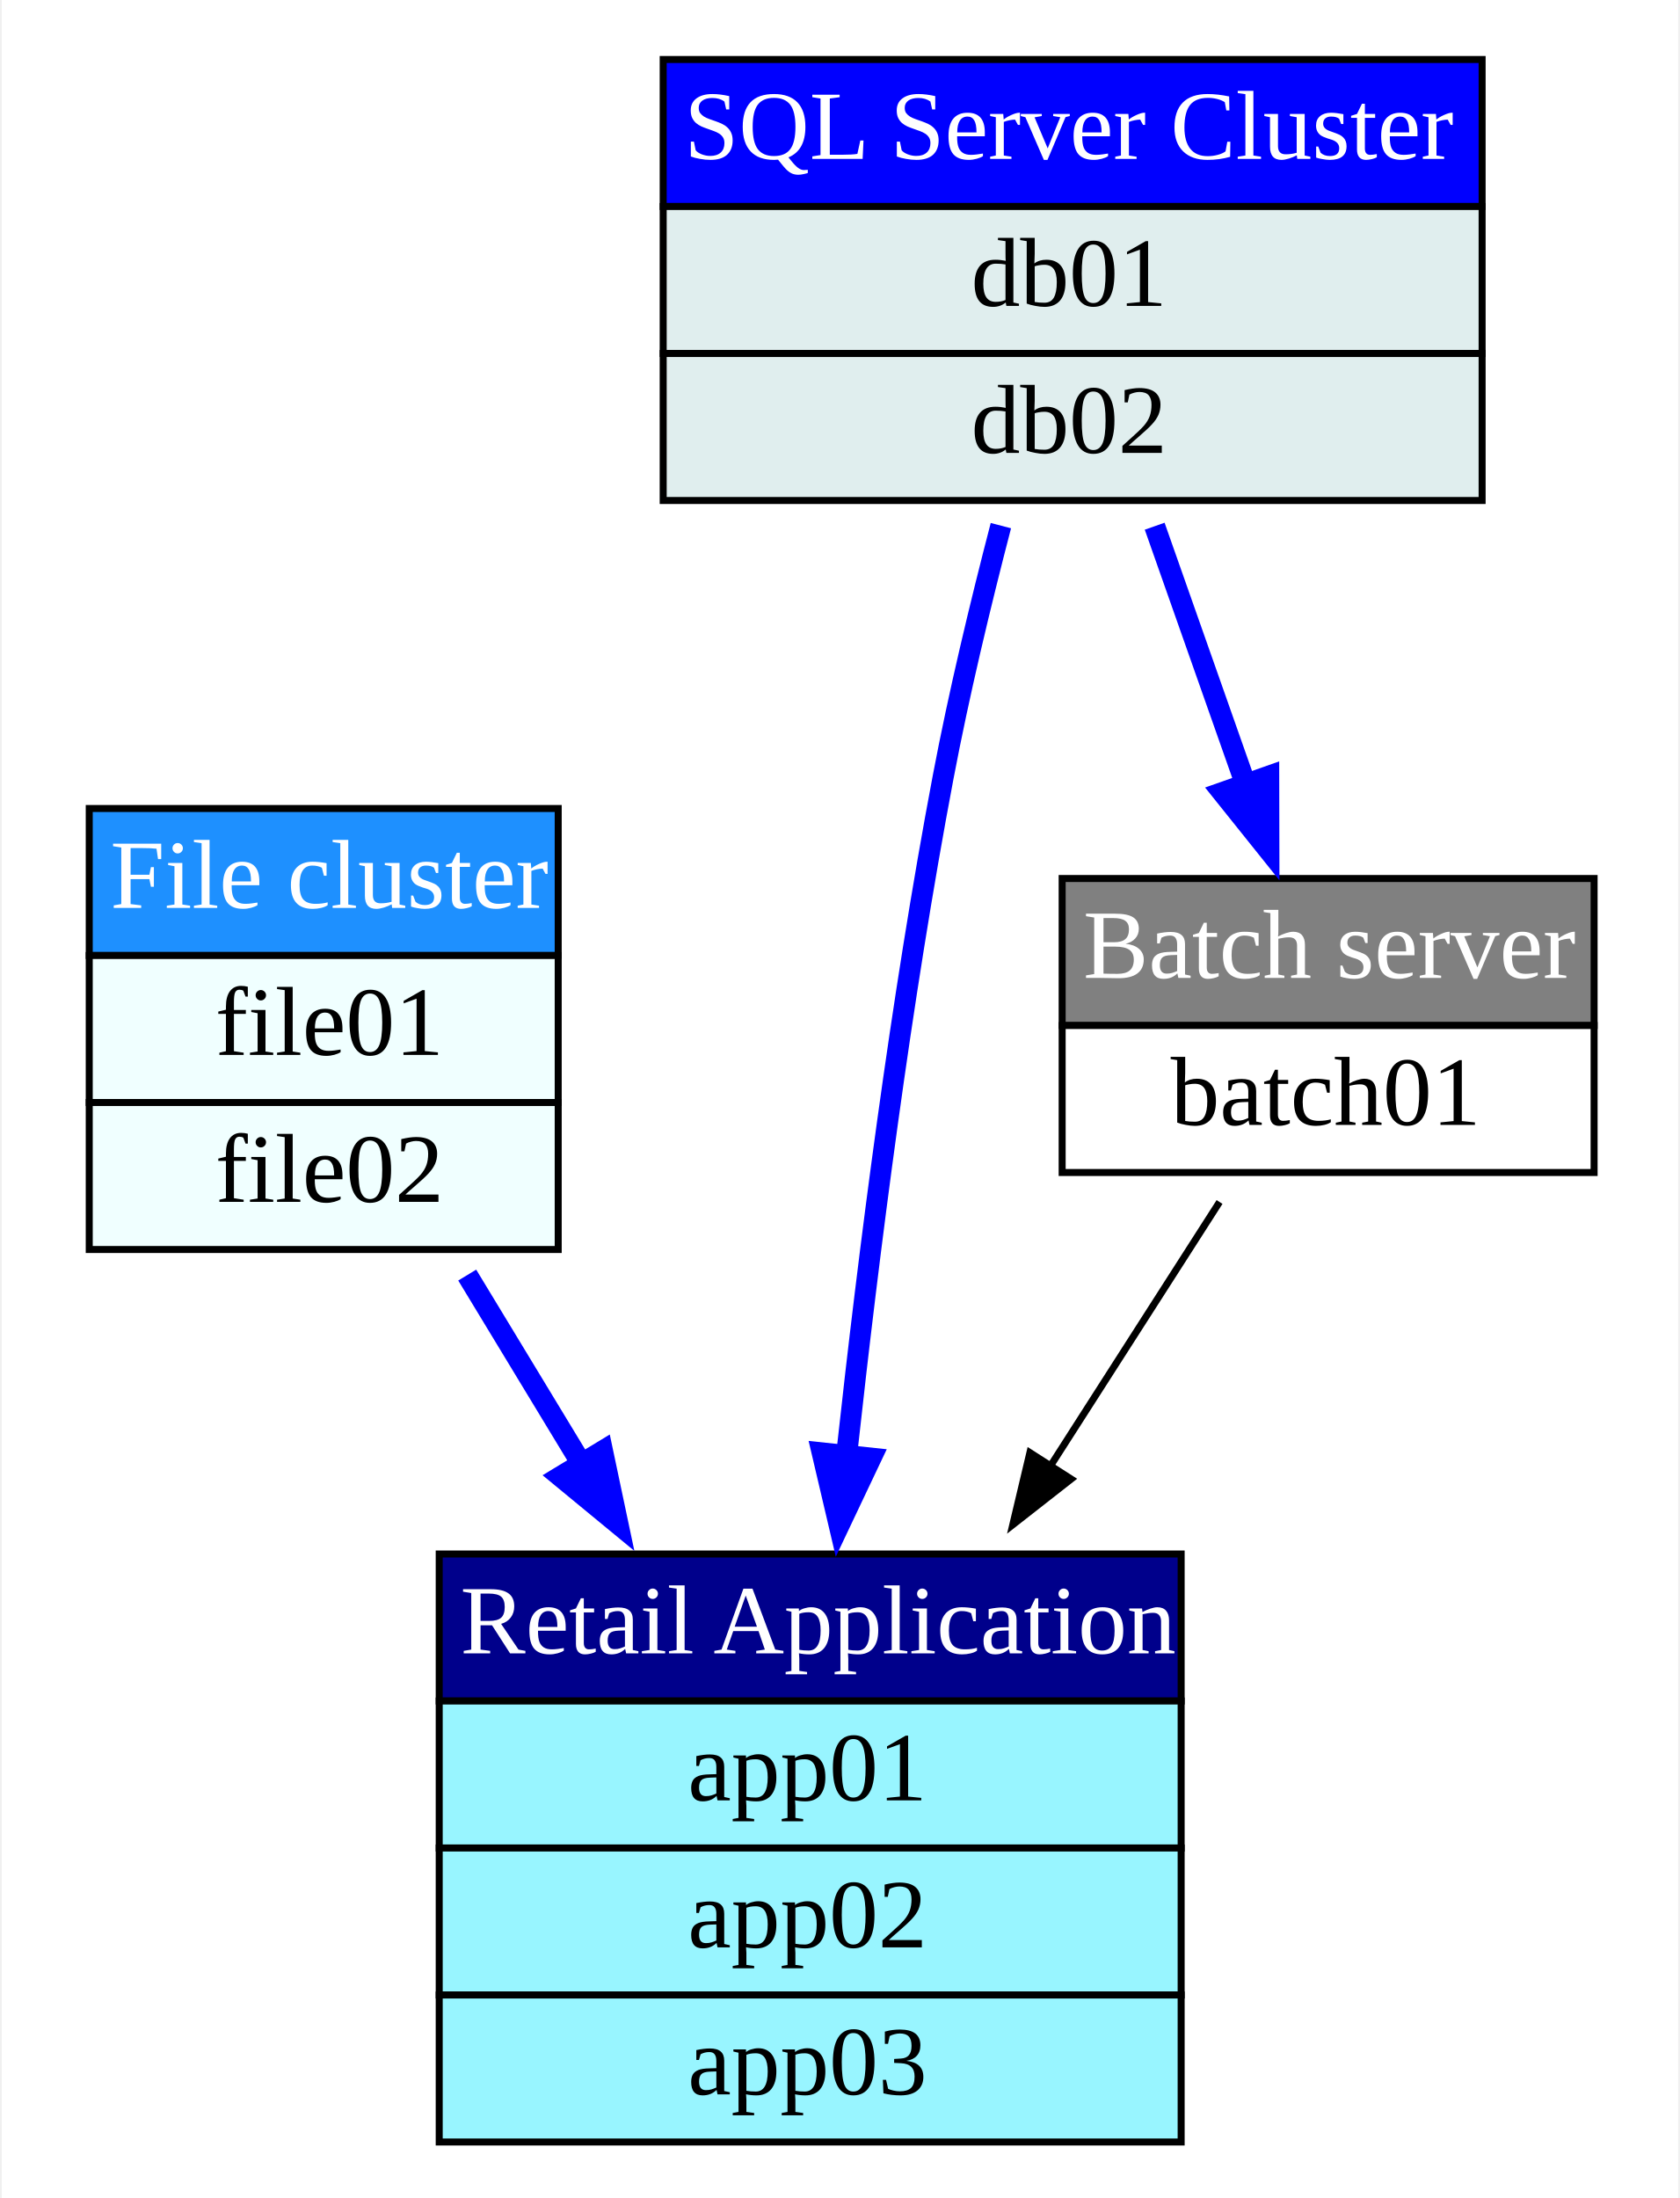
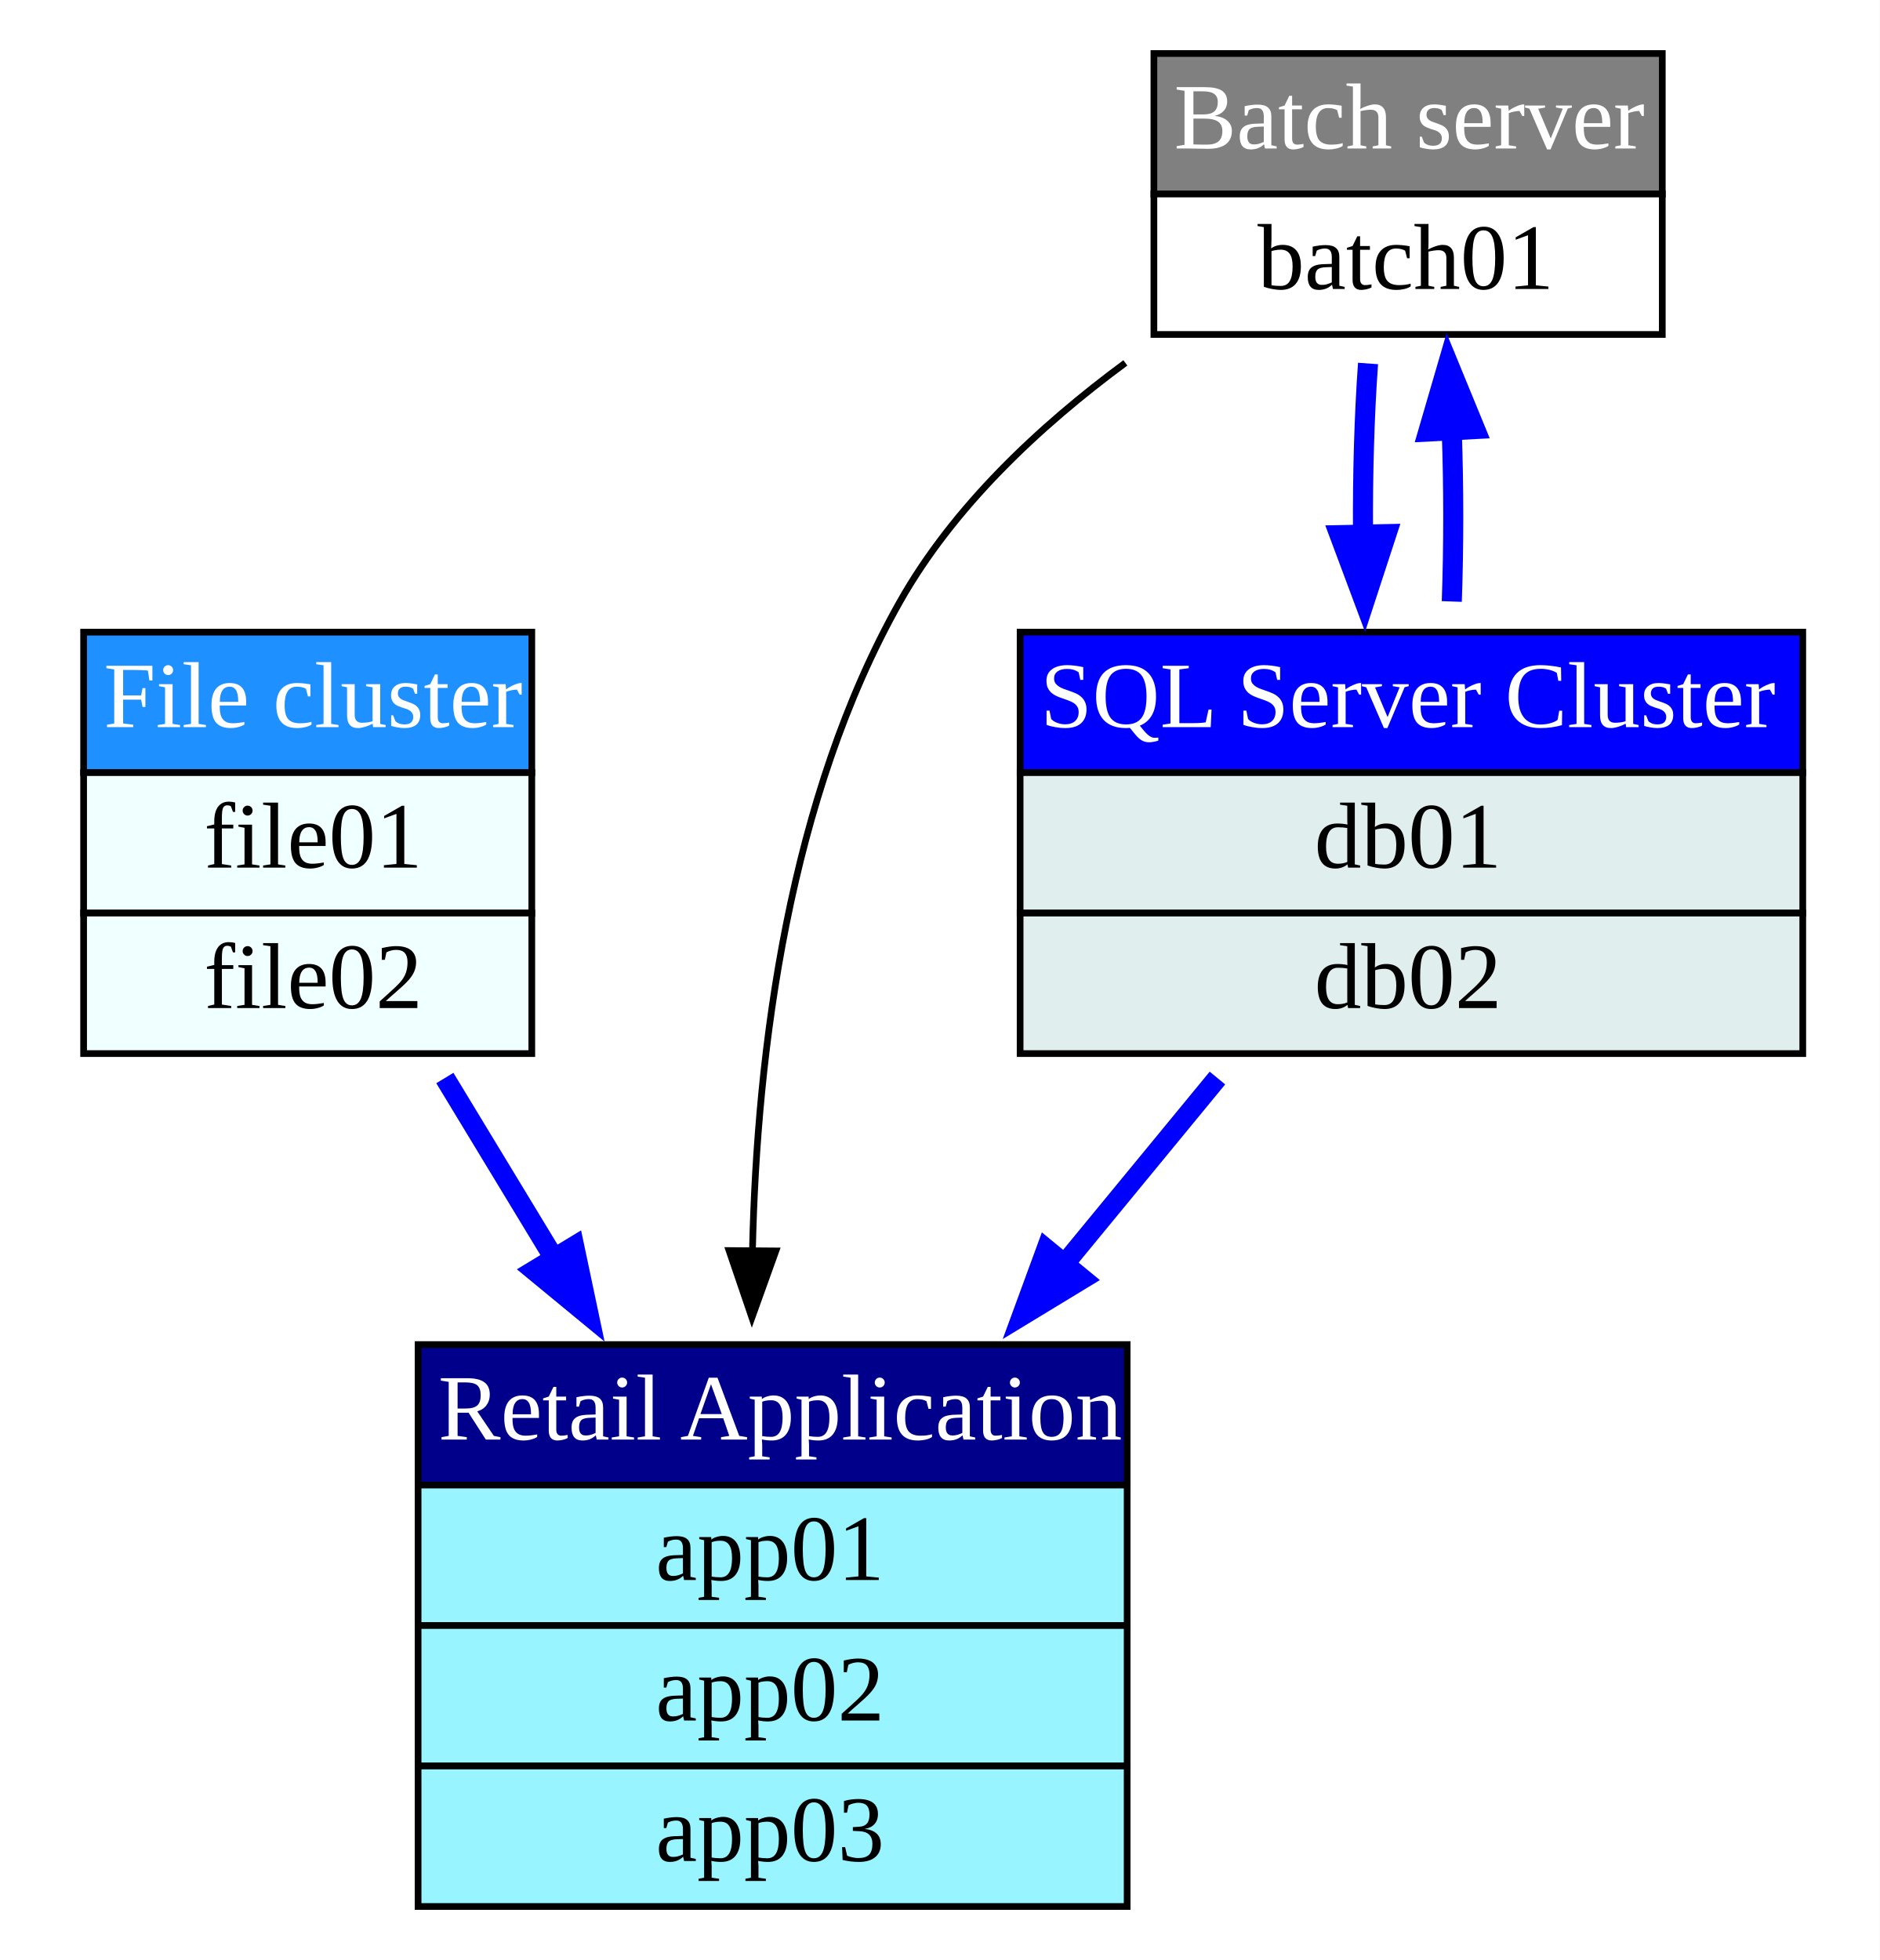
- <svg xmlns="http://www.w3.org/2000/svg" xmlns:xlink="http://www.w3.org/1999/xlink" width="240pt" height="314pt" viewBox="0.00 0.00 239.50 314.00">
-   <g id="graph0" class="graph" transform="scale(1 1) rotate(0) translate(4 310)">
-     <polygon fill="white" stroke="none" points="-4,4 -4,-310 235.5,-310 235.5,4 -4,4" />
+ <svg xmlns="http://www.w3.org/2000/svg" xmlns:xlink="http://www.w3.org/1999/xlink" width="281pt" height="293pt" viewBox="0.00 0.00 281.00 293.00">
+   <g id="graph0" class="graph" transform="scale(1 1) rotate(0) translate(4 289)">
+     <polygon fill="white" stroke="none" points="-4,4 -4,-289 277,-289 277,4 -4,4" />
    <g id="node1" class="node">
      <g id="a_node1">
-         <a xlink:href="http://morticia.dk" xlink:title="&lt;TABLE&gt;">
+         <a xlink:href="https://github.com/Kimbahir/ServiceTree" xlink:title="&lt;TABLE&gt;">
          <polygon fill="#00008b" stroke="none" points="58.5,-67 58.5,-88 164.5,-88 164.5,-67 58.5,-67" />
          <polygon fill="none" stroke="black" points="58.5,-67 58.5,-88 164.5,-88 164.5,-67 58.5,-67" />
          <text text-anchor="start" x="61.5" y="-73.8" font-family="Times New Roman,serif" font-size="14.00" fill="white">Retail Application</text>
          <polygon fill="#98f5ff" stroke="none" points="58.5,-46 58.5,-67 164.5,-67 164.5,-46 58.5,-46" />
          <polygon fill="none" stroke="black" points="58.5,-46 58.5,-67 164.5,-67 164.5,-46 58.5,-46" />
          <text text-anchor="start" x="94" y="-52.8" font-family="Times New Roman,serif" font-size="14.00">app01</text>
          <polygon fill="#98f5ff" stroke="none" points="58.5,-25 58.5,-46 164.5,-46 164.5,-25 58.5,-25" />
          <polygon fill="none" stroke="black" points="58.5,-25 58.5,-46 164.5,-46 164.5,-25 58.5,-25" />
          <text text-anchor="start" x="94" y="-31.8" font-family="Times New Roman,serif" font-size="14.00">app02</text>
          <polygon fill="#98f5ff" stroke="none" points="58.5,-4 58.5,-25 164.5,-25 164.5,-4 58.5,-4" />
          <polygon fill="none" stroke="black" points="58.5,-4 58.5,-25 164.5,-25 164.5,-4 58.5,-4" />
          <text text-anchor="start" x="94" y="-10.8" font-family="Times New Roman,serif" font-size="14.00">app03</text>
        </a>
      </g>
    </g>
    <g id="node2" class="node">
      <g id="a_node2">
-         <a xlink:href="http://morticia.dk" xlink:title="&lt;TABLE&gt;">
+         <a xlink:href="https://github.com/Kimbahir/ServiceTree" xlink:title="&lt;TABLE&gt;">
          <polygon fill="#1e90ff" stroke="none" points="8.5,-173.5 8.5,-194.5 75.5,-194.5 75.5,-173.5 8.5,-173.5" />
          <polygon fill="none" stroke="black" points="8.5,-173.5 8.5,-194.5 75.5,-194.5 75.5,-173.5 8.5,-173.5" />
          <text text-anchor="start" x="11.5" y="-180.3" font-family="Times New Roman,serif" font-size="14.00" fill="white">File cluster</text>
          <polygon fill="azure" stroke="none" points="8.5,-152.5 8.5,-173.5 75.5,-173.5 75.5,-152.5 8.5,-152.5" />
          <polygon fill="none" stroke="black" points="8.5,-152.5 8.5,-173.5 75.5,-173.5 75.5,-152.5 8.5,-152.5" />
          <text text-anchor="start" x="26.5" y="-159.3" font-family="Times New Roman,serif" font-size="14.00">file01</text>
          <polygon fill="azure" stroke="none" points="8.5,-131.5 8.5,-152.5 75.5,-152.5 75.5,-131.5 8.5,-131.5" />
          <polygon fill="none" stroke="black" points="8.5,-131.5 8.5,-152.5 75.5,-152.5 75.5,-131.5 8.5,-131.5" />
          <text text-anchor="start" x="26.5" y="-138.3" font-family="Times New Roman,serif" font-size="14.00">file02</text>
        </a>
      </g>
    </g>
-     <g id="edge3" class="edge">
+     <g id="edge4" class="edge">
      <path fill="none" stroke="blue" stroke-width="3" d="M62.502,-127.846C67.629,-119.387 73.236,-110.135 78.767,-101.009" />
      <polygon fill="blue" stroke="blue" stroke-width="3" points="81.839,-102.694 84.029,-92.328 75.853,-99.065 81.839,-102.694" />
    </g>
    <g id="node3" class="node">
      <g id="a_node3">
-         <a xlink:href="http://morticia.dk" xlink:title="&lt;TABLE&gt;">
-           <polygon fill="grey" stroke="none" points="147.5,-163.5 147.5,-184.5 223.5,-184.5 223.5,-163.5 147.5,-163.5" />
-           <polygon fill="none" stroke="black" points="147.5,-163.5 147.5,-184.5 223.5,-184.5 223.5,-163.5 147.5,-163.5" />
-           <text text-anchor="start" x="150.5" y="-170.3" font-family="Times New Roman,serif" font-size="14.00" fill="white">Batch server</text>
-           <polygon fill="white" stroke="none" points="147.5,-142.5 147.5,-163.5 223.5,-163.5 223.5,-142.5 147.5,-142.5" />
-           <polygon fill="none" stroke="black" points="147.5,-142.5 147.5,-163.5 223.5,-163.5 223.5,-142.5 147.5,-142.5" />
-           <text text-anchor="start" x="163" y="-149.3" font-family="Times New Roman,serif" font-size="14.00">batch01</text>
+         <a xlink:href="https://github.com/Kimbahir/ServiceTree" xlink:title="&lt;TABLE&gt;">
+           <polygon fill="grey" stroke="none" points="168.5,-260 168.5,-281 244.5,-281 244.5,-260 168.5,-260" />
+           <polygon fill="none" stroke="black" points="168.5,-260 168.5,-281 244.5,-281 244.5,-260 168.5,-260" />
+           <text text-anchor="start" x="171.5" y="-266.8" font-family="Times New Roman,serif" font-size="14.00" fill="white">Batch server</text>
+           <polygon fill="white" stroke="none" points="168.5,-239 168.5,-260 244.5,-260 244.5,-239 168.5,-239" />
+           <polygon fill="none" stroke="black" points="168.5,-239 168.5,-260 244.5,-260 244.5,-239 168.5,-239" />
+           <text text-anchor="start" x="184" y="-245.8" font-family="Times New Roman,serif" font-size="14.00">batch01</text>
        </a>
      </g>
    </g>
-     <g id="edge4" class="edge">
-       <path fill="none" stroke="black" d="M169.987,-138.287C162.964,-127.326 154.361,-113.898 145.936,-100.749" />
-       <polygon fill="black" stroke="black" points="148.786,-98.708 140.444,-92.176 142.892,-102.484 148.786,-98.708" />
+     <g id="edge5" class="edge">
+       <path fill="none" stroke="black" d="M164.234,-234.752C151.36,-225.258 138.509,-213.204 130.5,-199 114.011,-169.758 109.164,-132.397 108.486,-102.034" />
+       <polygon fill="black" stroke="black" points="111.986,-101.998 108.406,-92.027 104.986,-102.055 111.986,-101.998" />
    </g>
    <g id="node4" class="node">
      <g id="a_node4">
-         <a xlink:href="http://morticia.dk" xlink:title="&lt;TABLE&gt;">
-           <polygon fill="blue" stroke="none" points="90.5,-280.5 90.5,-301.5 207.5,-301.5 207.5,-280.5 90.5,-280.5" />
-           <polygon fill="none" stroke="black" points="90.5,-280.5 90.5,-301.5 207.5,-301.5 207.5,-280.5 90.5,-280.5" />
-           <text text-anchor="start" x="93.5" y="-287.3" font-family="Times New Roman,serif" font-size="14.00" fill="white">SQL Server Cluster</text>
-           <polygon fill="#e0eeee" stroke="none" points="90.5,-259.5 90.5,-280.5 207.5,-280.5 207.5,-259.5 90.5,-259.5" />
-           <polygon fill="none" stroke="black" points="90.5,-259.5 90.5,-280.5 207.5,-280.5 207.5,-259.5 90.5,-259.5" />
-           <text text-anchor="start" x="134.5" y="-266.3" font-family="Times New Roman,serif" font-size="14.00">db01</text>
-           <polygon fill="#e0eeee" stroke="none" points="90.5,-238.5 90.5,-259.5 207.5,-259.5 207.5,-238.5 90.5,-238.5" />
-           <polygon fill="none" stroke="black" points="90.5,-238.5 90.5,-259.5 207.5,-259.5 207.5,-238.5 90.5,-238.5" />
-           <text text-anchor="start" x="134.5" y="-245.3" font-family="Times New Roman,serif" font-size="14.00">db02</text>
+         <a xlink:href="https://github.com/Kimbahir/ServiceTree" xlink:title="&lt;TABLE&gt;">
+           <polygon fill="blue" stroke="none" points="148.5,-173.5 148.5,-194.5 265.5,-194.5 265.5,-173.5 148.5,-173.5" />
+           <polygon fill="none" stroke="black" points="148.5,-173.5 148.5,-194.5 265.5,-194.5 265.5,-173.5 148.5,-173.5" />
+           <text text-anchor="start" x="151.5" y="-180.3" font-family="Times New Roman,serif" font-size="14.00" fill="white">SQL Server Cluster</text>
+           <polygon fill="#e0eeee" stroke="none" points="148.5,-152.5 148.5,-173.5 265.5,-173.5 265.5,-152.5 148.5,-152.5" />
+           <polygon fill="none" stroke="black" points="148.5,-152.5 148.5,-173.5 265.5,-173.5 265.5,-152.5 148.5,-152.5" />
+           <text text-anchor="start" x="192.5" y="-159.3" font-family="Times New Roman,serif" font-size="14.00">db01</text>
+           <polygon fill="#e0eeee" stroke="none" points="148.5,-131.5 148.5,-152.5 265.5,-152.5 265.5,-131.5 148.5,-131.5" />
+           <polygon fill="none" stroke="black" points="148.5,-131.5 148.5,-152.5 265.5,-152.5 265.5,-131.5 148.5,-131.5" />
+           <text text-anchor="start" x="192.5" y="-138.3" font-family="Times New Roman,serif" font-size="14.00">db02</text>
        </a>
      </g>
    </g>
+     <g id="edge2" class="edge">
+       <path fill="none" stroke="blue" stroke-width="3" d="M200.512,-234.664C199.95,-226.881 199.699,-218.004 199.758,-209.243" />
+       <polygon fill="blue" stroke="blue" stroke-width="3" points="203.261,-209.154 199.97,-199.083 196.263,-209.007 203.261,-209.154" />
+     </g>
    <g id="edge1" class="edge">
-       <path fill="none" stroke="blue" stroke-width="3" d="M138.746,-234.911C135.788,-223.539 132.733,-210.791 130.5,-199 124.484,-167.234 119.897,-131.36 116.739,-102.443" />
-       <polygon fill="blue" stroke="blue" stroke-width="3" points="120.179,-101.698 115.64,-92.125 113.218,-102.44 120.179,-101.698" />
+       <path fill="none" stroke="blue" stroke-width="3" d="M177.997,-127.846C170.824,-119.125 162.958,-109.562 155.227,-100.163" />
+       <polygon fill="blue" stroke="blue" stroke-width="3" points="157.838,-97.827 148.782,-92.328 152.432,-102.274 157.838,-97.827" />
    </g>
-     <g id="edge2" class="edge">
-       <path fill="none" stroke="blue" stroke-width="3" d="M160.718,-234.828C164.895,-222.974 169.557,-209.745 173.7,-197.987" />
-       <polygon fill="blue" stroke="blue" stroke-width="3" points="177.014,-199.113 177.036,-188.518 170.412,-196.786 177.014,-199.113" />
+     <g id="edge3" class="edge">
+       <path fill="none" stroke="blue" stroke-width="3" d="M213.03,-199.083C213.325,-207.384 213.323,-216.249 213.025,-224.545" />
+       <polygon fill="blue" stroke="blue" stroke-width="3" points="209.523,-224.492 212.488,-234.664 216.513,-224.863 209.523,-224.492" />
    </g>
  </g>
</svg>
